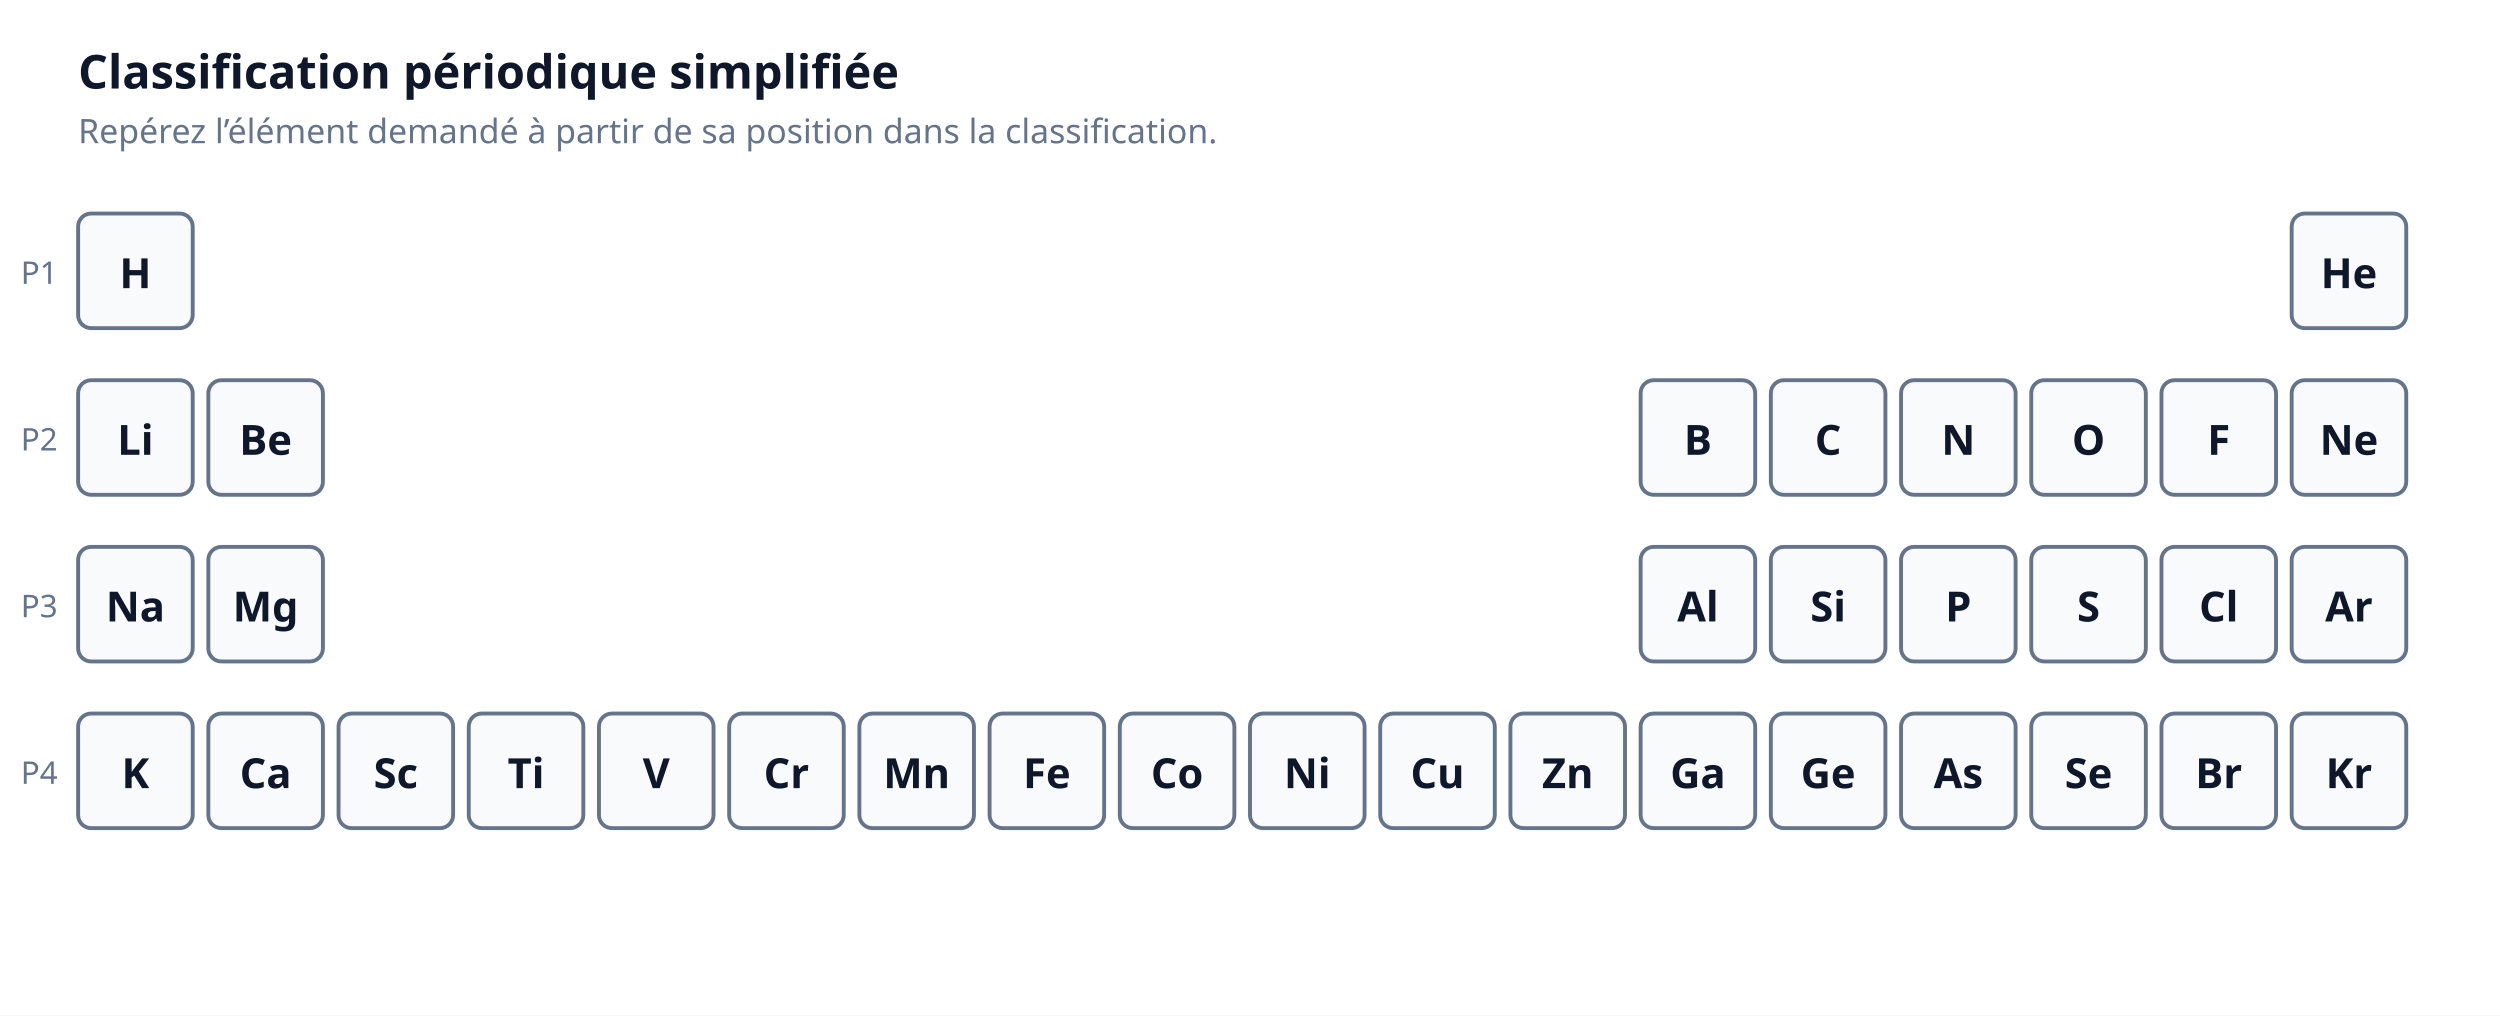
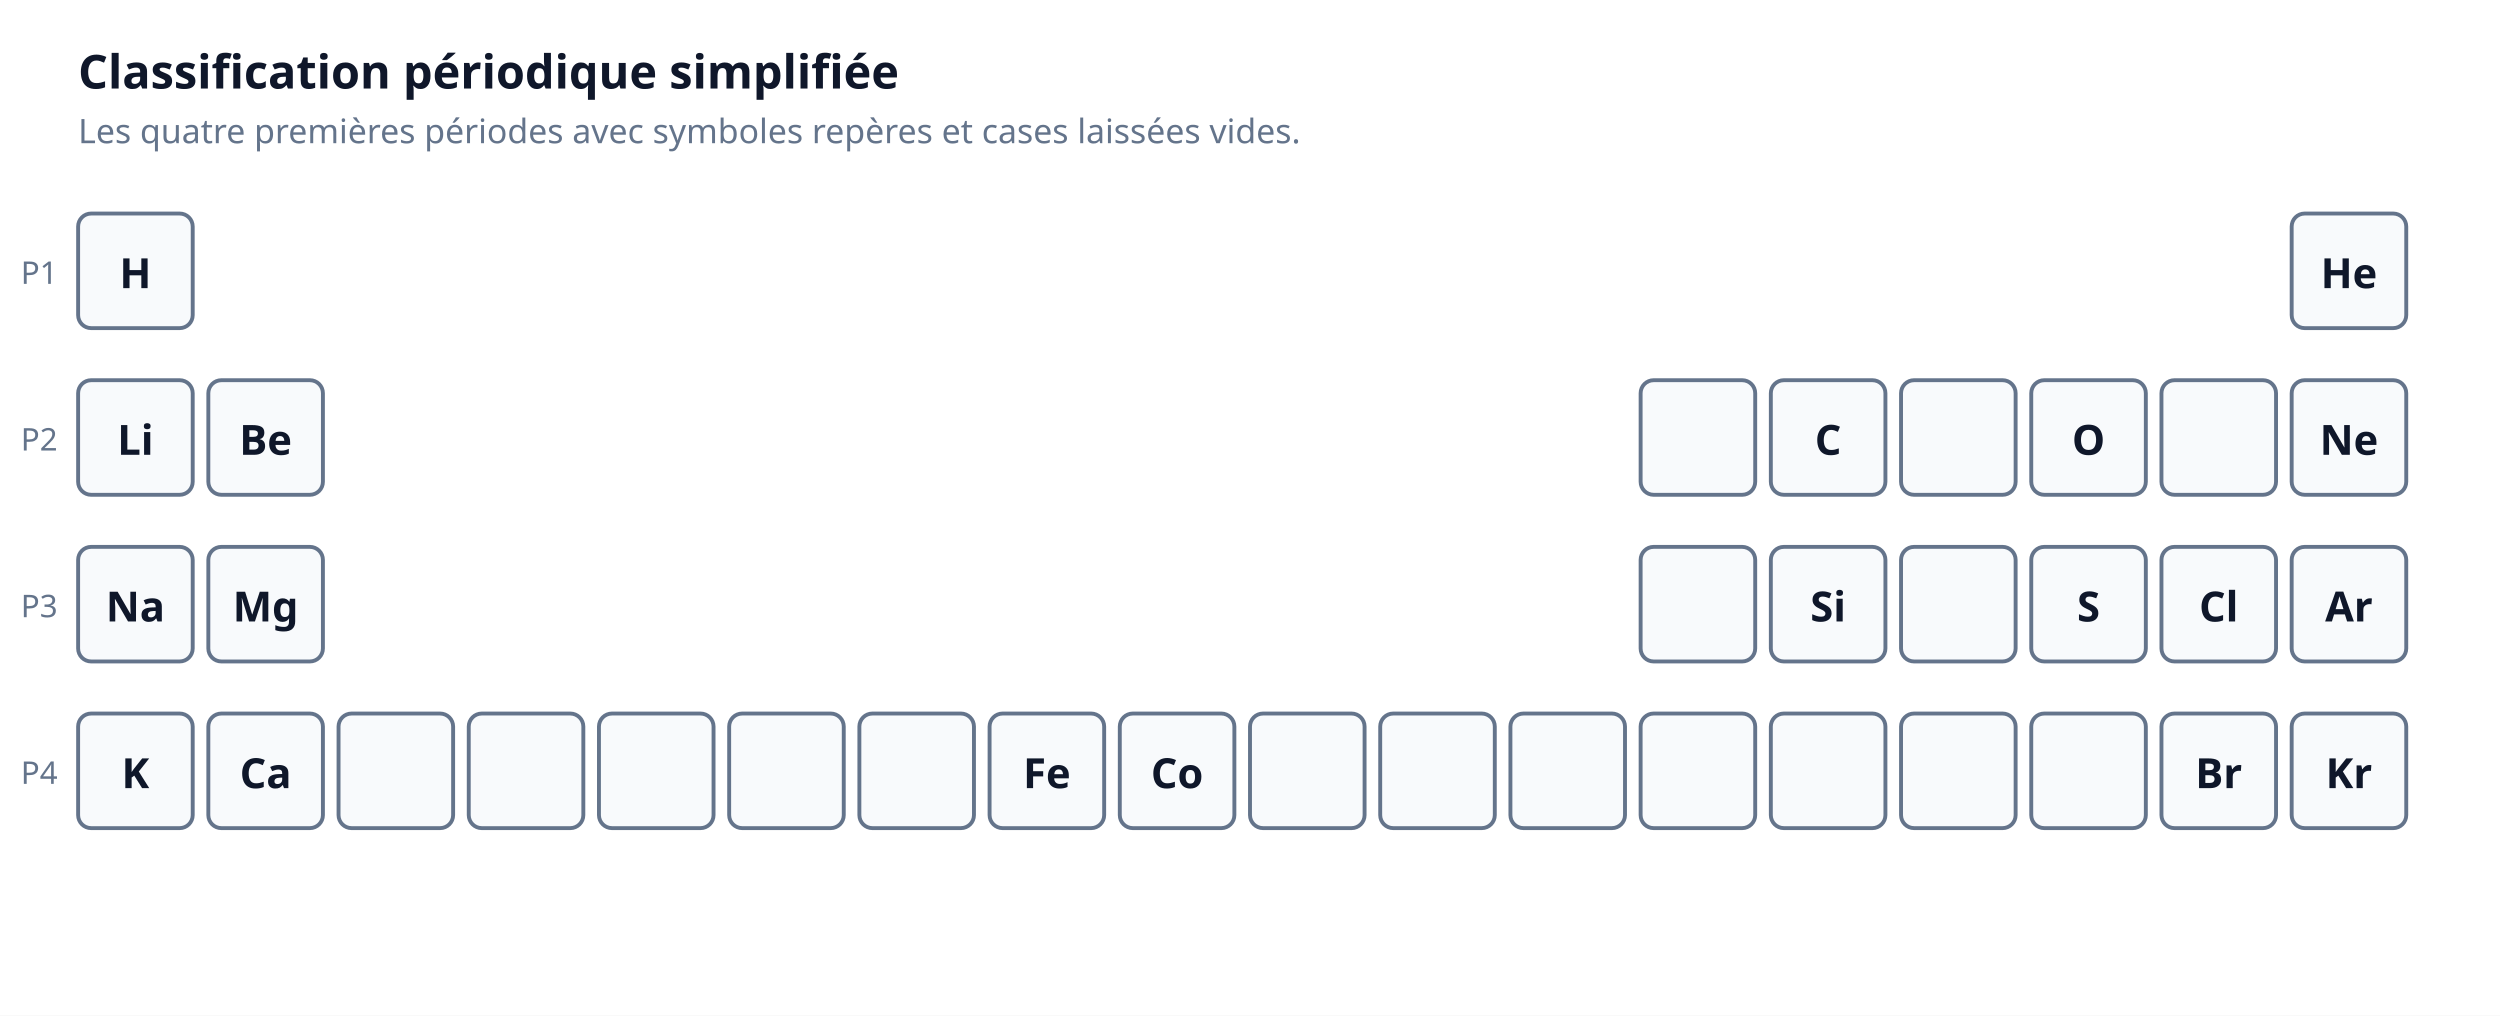
<svg xmlns="http://www.w3.org/2000/svg" width="960" height="390" viewBox="0 0 960 390" role="img" aria-labelledby="title desc">
  <style>
-   .cell{fill:#f8fafc;stroke:#64748b;stroke-width:1.5}.sym{font:600 16px ui-sans-serif,system-ui,sans-serif;fill:#0f172a;text-anchor:middle;dominant-baseline:middle}.period{font:500 12px ui-sans-serif,system-ui,sans-serif;fill:#64748b}.caption{font:600 18px ui-sans-serif,system-ui,sans-serif;fill:#0f172a}.sub{font:400 13px ui-sans-serif,system-ui,sans-serif;fill:#64748b}
+   .cell { fill: #f8fafc; stroke: #64748b; stroke-width: 1.5; }
+   .sym { font: 600 16px ui-sans-serif, system-ui, sans-serif; fill: #0f172a; text-anchor: middle; dominant-baseline: middle; }
+   .period { font: 500 12px ui-sans-serif, system-ui, sans-serif; fill: #64748b; }
+   .caption { font: 600 18px ui-sans-serif, system-ui, sans-serif; fill: #0f172a; }
+   .sub { font: 400 13px ui-sans-serif, system-ui, sans-serif; fill: #64748b; }
</style>
  <rect width="960" height="390" fill="white" />
  <text x="30" y="34" class="caption">Classification périodique simplifiée</text>
-   <text x="30" y="55" class="sub">Repérez l’élément demandé à partir de sa position dans la classification.</text>
+   <text x="30" y="55" class="sub">Les quatre premières périodes avec symboles repères et cases laissées vides.</text>
  <text x="8" y="109" class="period">P1</text>
  <rect class="cell" x="30" y="82" width="44" height="44" rx="5" />
-   <text class="sym" x="52.0" y="105.0">H</text>
+   <text class="sym" x="52" y="105">H</text>
  <rect class="cell" x="880" y="82" width="44" height="44" rx="5" />
-   <text class="sym" x="902.0" y="105.0">He</text>
+   <text class="sym" x="902" y="105">He</text>
  <text x="8" y="173" class="period">P2</text>
  <rect class="cell" x="30" y="146" width="44" height="44" rx="5" />
-   <text class="sym" x="52.0" y="169.0">Li</text>
+   <text class="sym" x="52" y="169">Li</text>
  <rect class="cell" x="80" y="146" width="44" height="44" rx="5" />
-   <text class="sym" x="102.0" y="169.0">Be</text>
+   <text class="sym" x="102" y="169">Be</text>
  <rect class="cell" x="630" y="146" width="44" height="44" rx="5" />
-   <text class="sym" x="652.0" y="169.0">B</text>
  <rect class="cell" x="680" y="146" width="44" height="44" rx="5" />
-   <text class="sym" x="702.0" y="169.0">C</text>
+   <text class="sym" x="702" y="169">C</text>
  <rect class="cell" x="730" y="146" width="44" height="44" rx="5" />
-   <text class="sym" x="752.0" y="169.0">N</text>
  <rect class="cell" x="780" y="146" width="44" height="44" rx="5" />
-   <text class="sym" x="802.0" y="169.0">O</text>
+   <text class="sym" x="802" y="169">O</text>
  <rect class="cell" x="830" y="146" width="44" height="44" rx="5" />
-   <text class="sym" x="852.0" y="169.0">F</text>
  <rect class="cell" x="880" y="146" width="44" height="44" rx="5" />
-   <text class="sym" x="902.0" y="169.0">Ne</text>
+   <text class="sym" x="902" y="169">Ne</text>
  <text x="8" y="237" class="period">P3</text>
  <rect class="cell" x="30" y="210" width="44" height="44" rx="5" />
-   <text class="sym" x="52.0" y="233.0">Na</text>
+   <text class="sym" x="52" y="233">Na</text>
  <rect class="cell" x="80" y="210" width="44" height="44" rx="5" />
-   <text class="sym" x="102.0" y="233.0">Mg</text>
+   <text class="sym" x="102" y="233">Mg</text>
  <rect class="cell" x="630" y="210" width="44" height="44" rx="5" />
-   <text class="sym" x="652.0" y="233.0">Al</text>
  <rect class="cell" x="680" y="210" width="44" height="44" rx="5" />
-   <text class="sym" x="702.0" y="233.0">Si</text>
+   <text class="sym" x="702" y="233">Si</text>
  <rect class="cell" x="730" y="210" width="44" height="44" rx="5" />
-   <text class="sym" x="752.0" y="233.0">P</text>
  <rect class="cell" x="780" y="210" width="44" height="44" rx="5" />
-   <text class="sym" x="802.0" y="233.0">S</text>
+   <text class="sym" x="802" y="233">S</text>
  <rect class="cell" x="830" y="210" width="44" height="44" rx="5" />
-   <text class="sym" x="852.0" y="233.0">Cl</text>
+   <text class="sym" x="852" y="233">Cl</text>
  <rect class="cell" x="880" y="210" width="44" height="44" rx="5" />
-   <text class="sym" x="902.0" y="233.0">Ar</text>
+   <text class="sym" x="902" y="233">Ar</text>
  <text x="8" y="301" class="period">P4</text>
  <rect class="cell" x="30" y="274" width="44" height="44" rx="5" />
-   <text class="sym" x="52.0" y="297.0">K</text>
+   <text class="sym" x="52" y="297">K</text>
  <rect class="cell" x="80" y="274" width="44" height="44" rx="5" />
-   <text class="sym" x="102.0" y="297.0">Ca</text>
+   <text class="sym" x="102" y="297">Ca</text>
  <rect class="cell" x="130" y="274" width="44" height="44" rx="5" />
-   <text class="sym" x="152.0" y="297.0">Sc</text>
  <rect class="cell" x="180" y="274" width="44" height="44" rx="5" />
-   <text class="sym" x="202.0" y="297.0">Ti</text>
  <rect class="cell" x="230" y="274" width="44" height="44" rx="5" />
-   <text class="sym" x="252.0" y="297.0">V</text>
  <rect class="cell" x="280" y="274" width="44" height="44" rx="5" />
-   <text class="sym" x="302.0" y="297.0">Cr</text>
  <rect class="cell" x="330" y="274" width="44" height="44" rx="5" />
-   <text class="sym" x="352.0" y="297.0">Mn</text>
  <rect class="cell" x="380" y="274" width="44" height="44" rx="5" />
-   <text class="sym" x="402.0" y="297.0">Fe</text>
+   <text class="sym" x="402" y="297">Fe</text>
  <rect class="cell" x="430" y="274" width="44" height="44" rx="5" />
-   <text class="sym" x="452.0" y="297.0">Co</text>
+   <text class="sym" x="452" y="297">Co</text>
  <rect class="cell" x="480" y="274" width="44" height="44" rx="5" />
-   <text class="sym" x="502.0" y="297.0">Ni</text>
  <rect class="cell" x="530" y="274" width="44" height="44" rx="5" />
-   <text class="sym" x="552.0" y="297.0">Cu</text>
  <rect class="cell" x="580" y="274" width="44" height="44" rx="5" />
-   <text class="sym" x="602.0" y="297.0">Zn</text>
  <rect class="cell" x="630" y="274" width="44" height="44" rx="5" />
-   <text class="sym" x="652.0" y="297.0">Ga</text>
  <rect class="cell" x="680" y="274" width="44" height="44" rx="5" />
-   <text class="sym" x="702.0" y="297.0">Ge</text>
  <rect class="cell" x="730" y="274" width="44" height="44" rx="5" />
-   <text class="sym" x="752.0" y="297.0">As</text>
  <rect class="cell" x="780" y="274" width="44" height="44" rx="5" />
-   <text class="sym" x="802.0" y="297.0">Se</text>
  <rect class="cell" x="830" y="274" width="44" height="44" rx="5" />
-   <text class="sym" x="852.0" y="297.0">Br</text>
+   <text class="sym" x="852" y="297">Br</text>
  <rect class="cell" x="880" y="274" width="44" height="44" rx="5" />
-   <text class="sym" x="902.0" y="297.0">Kr</text>
+   <text class="sym" x="902" y="297">Kr</text>
</svg>
